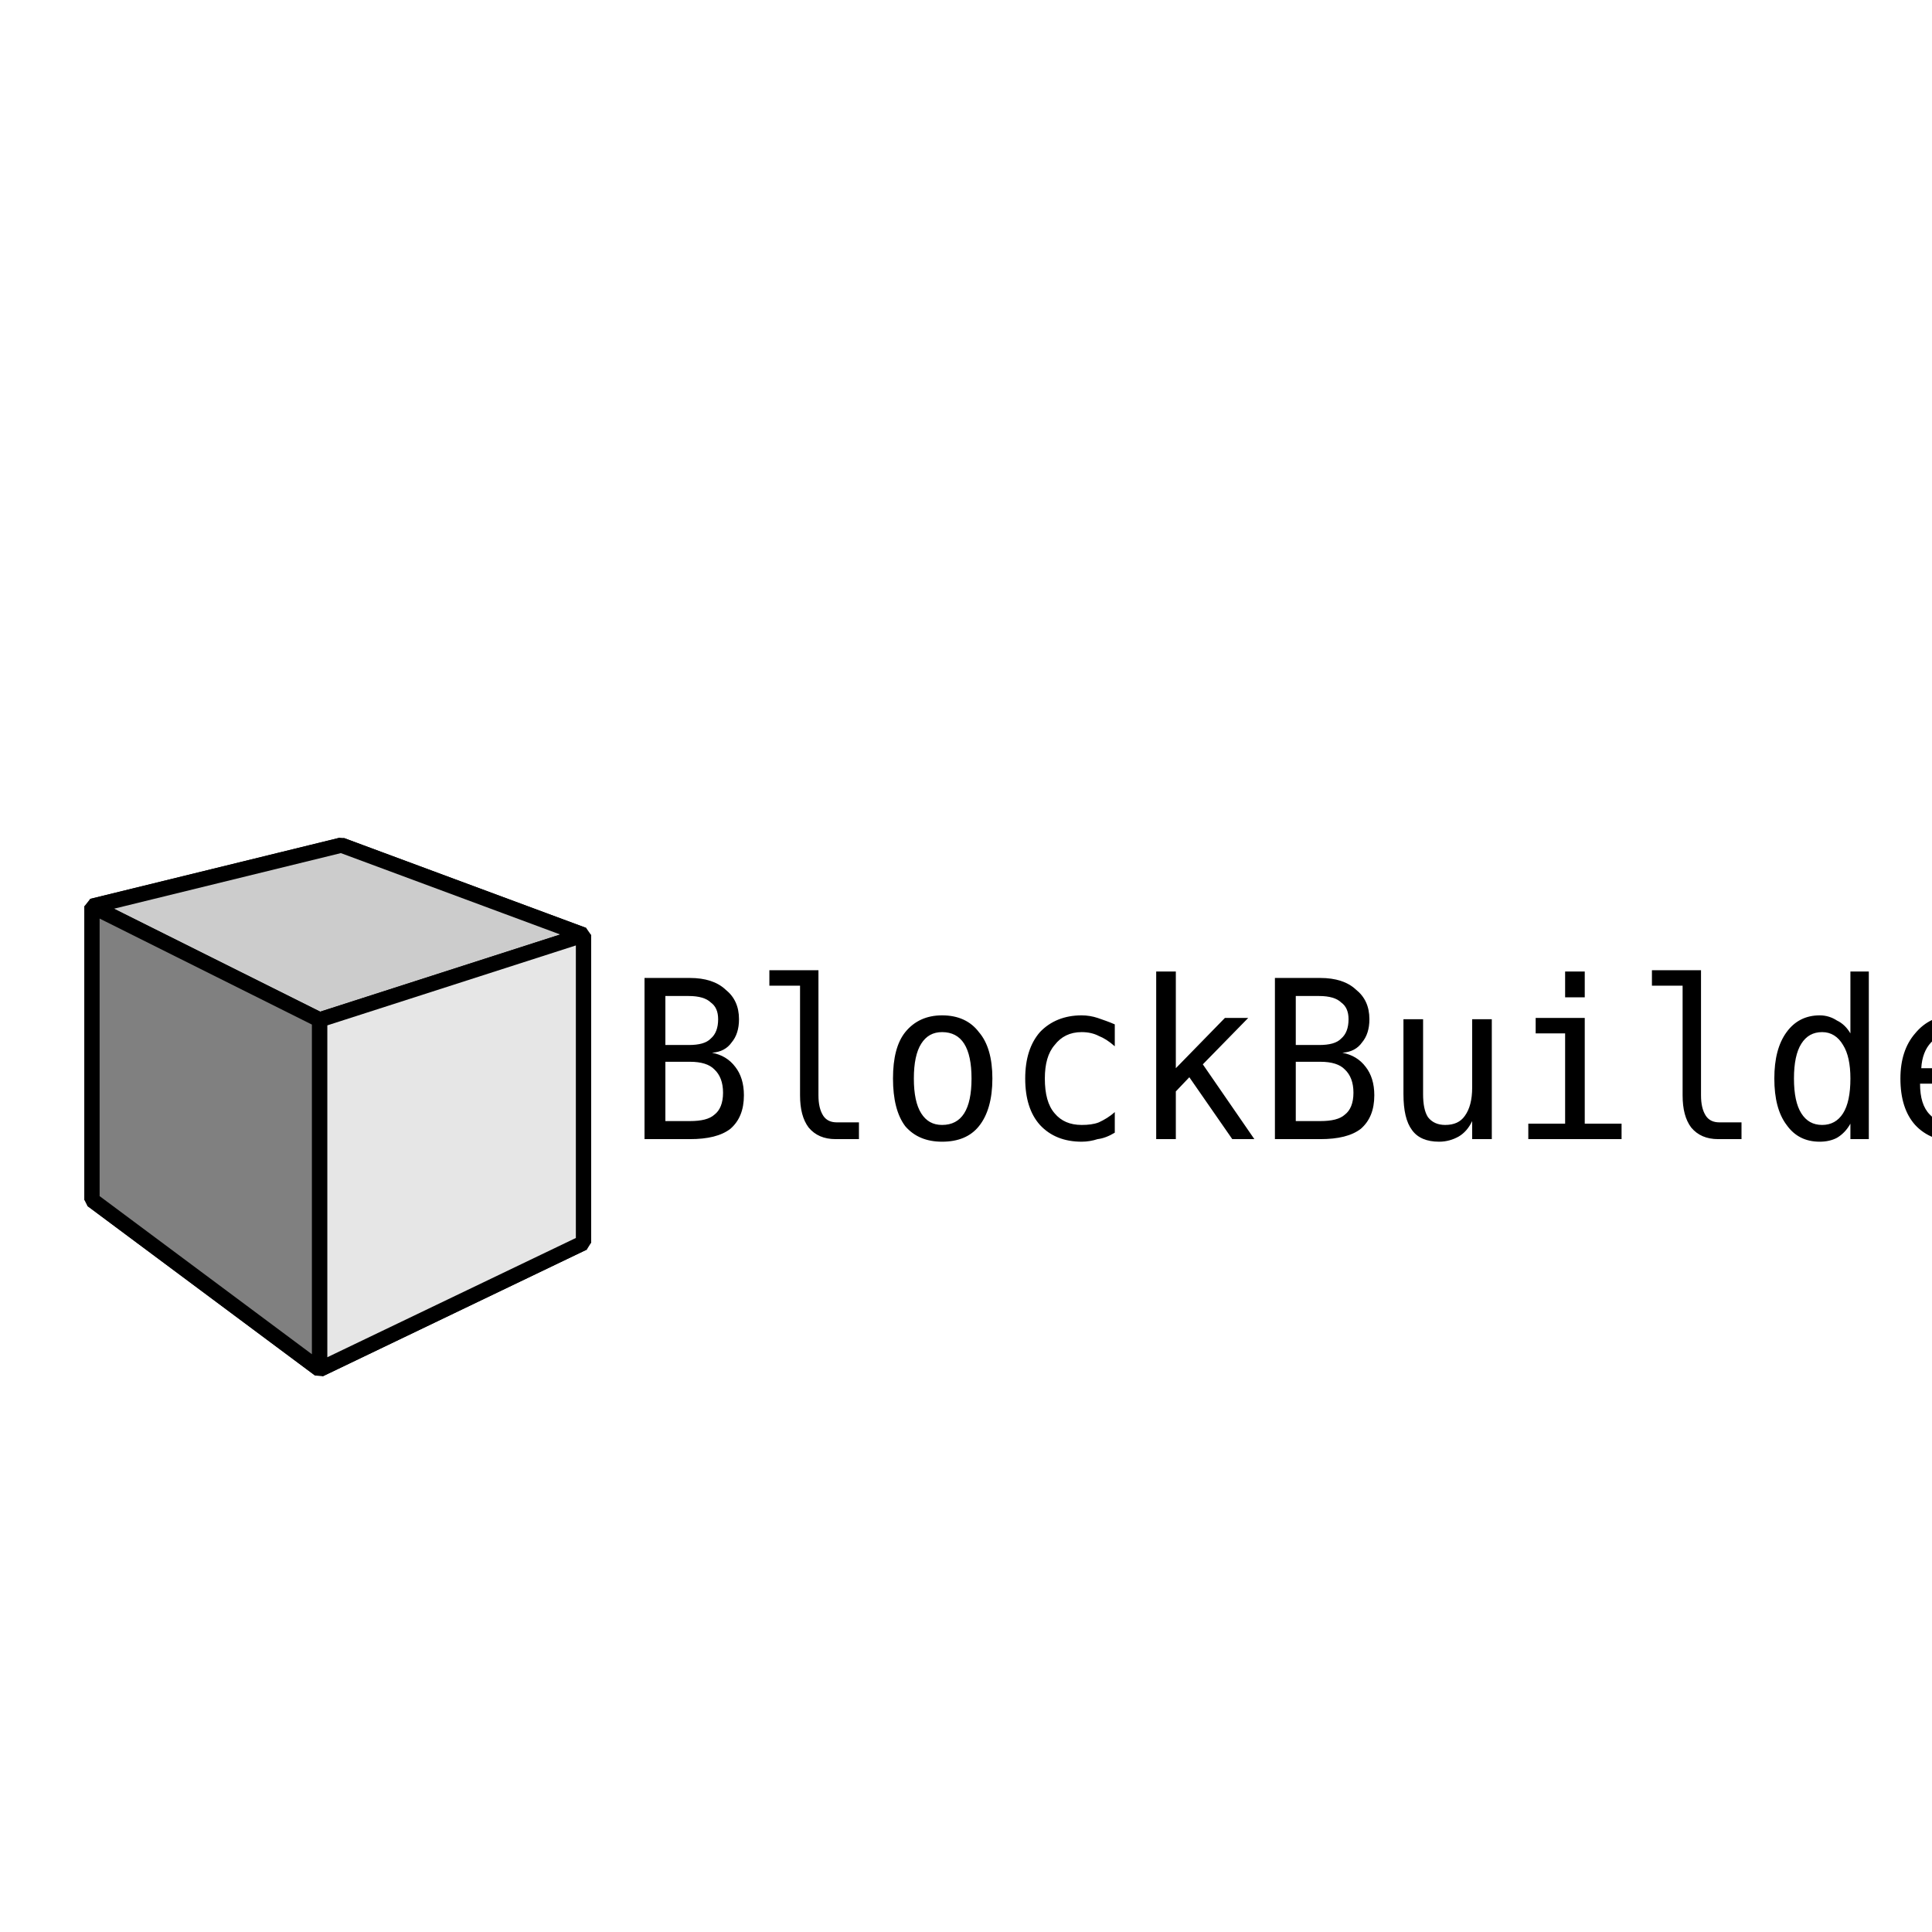
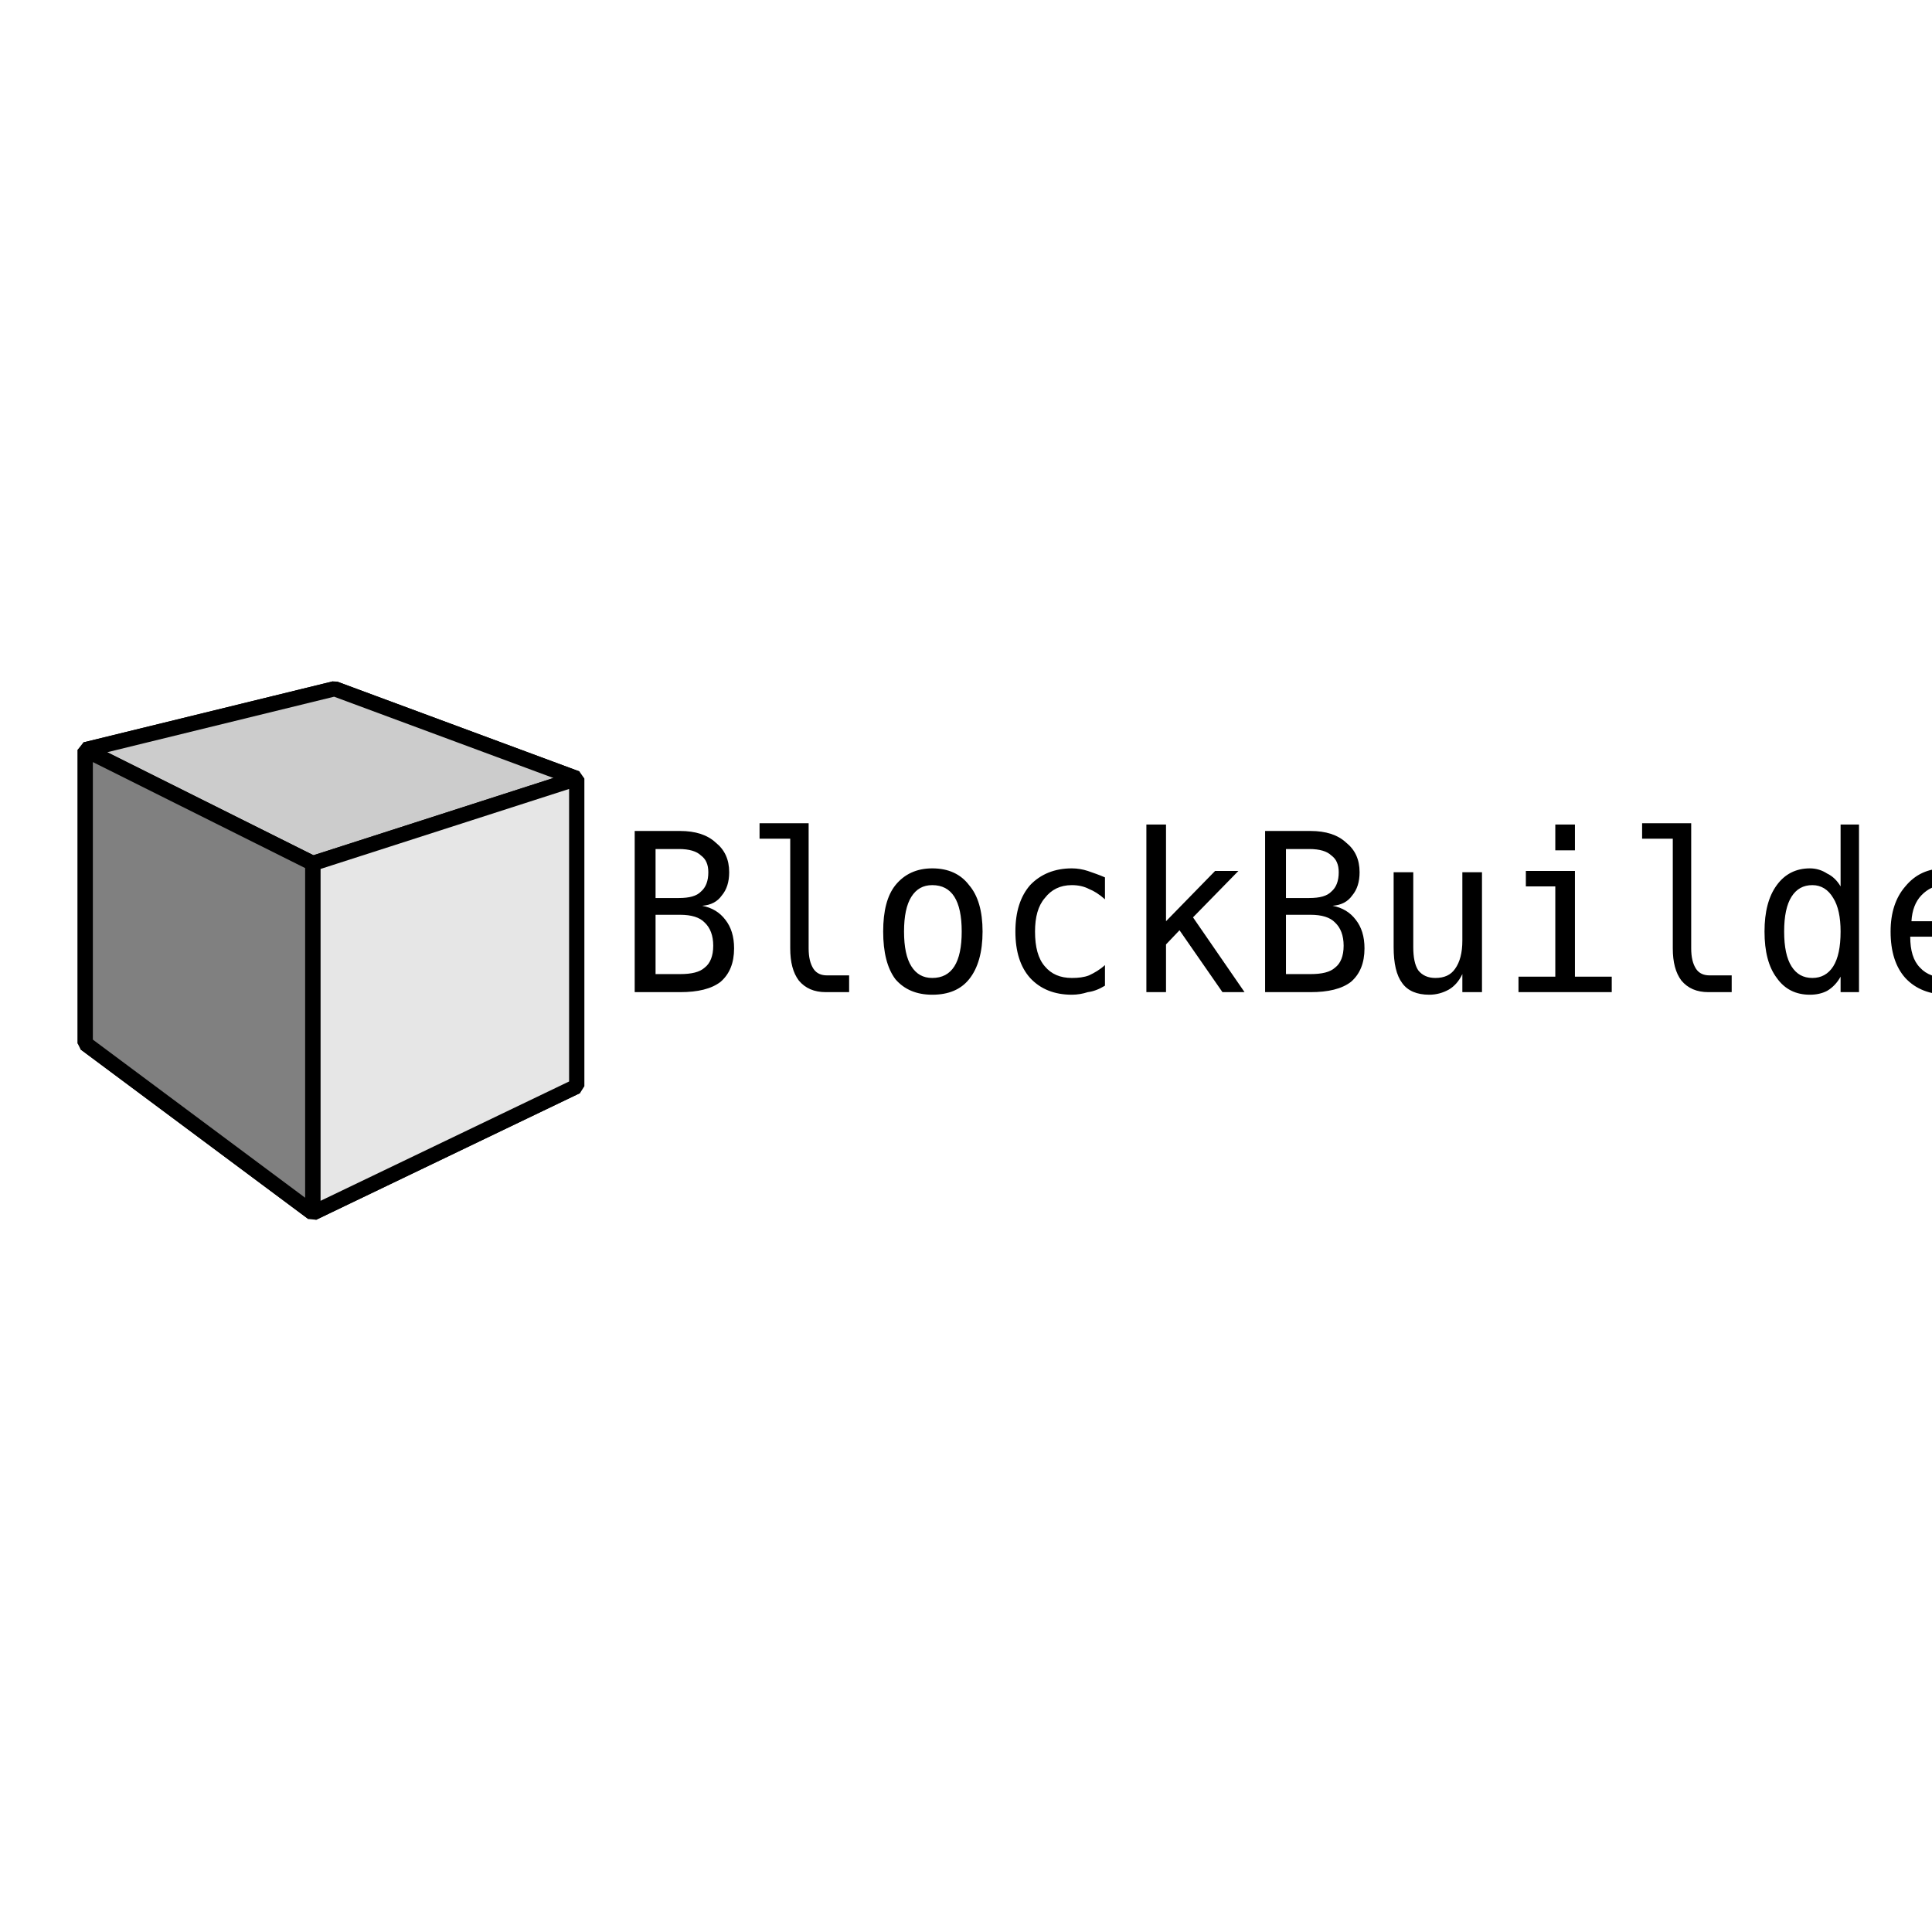
<svg xmlns="http://www.w3.org/2000/svg" viewBox="0 0 24 24" fill="black" width="48px" height="48px" version="1.1" id="svg87">
  <defs id="defs91">
    </defs>
  <path d="M0 0h24v24H0V0z" fill="none" id="path83" />
-   <g style="fill:#000000;stroke:#000000;stroke-width:0.189;stroke-linejoin:bevel;stroke-miterlimit:4;stroke-dasharray:none;stroke-opacity:1;stroke-linecap:round;paint-order:fill markers stroke;stroke-dashoffset:0" id="g245">
-     <path points="7.248,11.615 7.248,15.438 4.24,13.774 4.24,10.499 " d="M 4.24,10.499 7.248,11.615 v 3.823 L 4.24,13.774 Z" style="fill:#e9e9ff;fill-rule:evenodd;stroke:#000000;stroke-width:0.189;stroke-linejoin:bevel;stroke-miterlimit:4;stroke-dasharray:none;stroke-opacity:1;stroke-linecap:round;paint-order:fill markers stroke;stroke-dashoffset:0" id="path257" />
-     <path points="1.143,14.906 4.24,13.774 4.24,10.499 1.143,11.258 " d="m 1.143,11.258 v 3.648 l 3.097,-1.132 v -3.275 z" style="fill:#353564;fill-rule:evenodd;stroke:#000000;stroke-width:0.189;stroke-linejoin:bevel;stroke-miterlimit:4;stroke-dasharray:none;stroke-opacity:1;stroke-linecap:round;paint-order:fill markers stroke;stroke-dashoffset:0" id="path247" />
-     <path points="3.97,17.011 7.248,15.438 4.24,13.774 1.143,14.906 " d="M 1.143,14.906 3.97,17.011 7.248,15.438 4.24,13.774 Z" style="fill:#afafde;fill-rule:evenodd;stroke:#000000;stroke-width:0.189;stroke-linejoin:bevel;stroke-miterlimit:4;stroke-dasharray:none;stroke-opacity:1;stroke-linecap:round;paint-order:fill markers stroke;stroke-dashoffset:0" id="path255" />
-     <path points="3.97,12.669 7.248,11.615 4.24,10.499 1.143,11.258 " d="M 1.143,11.258 3.97,12.669 7.248,11.615 4.24,10.499 Z" style="fill:#cccccc;fill-rule:evenodd;stroke:#000000;stroke-width:0.189;stroke-linejoin:bevel;stroke-miterlimit:4;stroke-dasharray:none;stroke-opacity:1;stroke-linecap:round;paint-order:fill markers stroke;stroke-dashoffset:0" id="path249" />
-     <path points="3.97,17.011 7.248,15.438 7.248,11.615 3.97,12.669 " d="m 3.97,12.669 v 4.342 L 7.248,15.438 V 11.615 Z" style="fill:#e6e6e6;fill-rule:evenodd;stroke:#000000;stroke-width:0.189;stroke-linejoin:bevel;stroke-miterlimit:4;stroke-dasharray:none;stroke-opacity:1;stroke-linecap:round;paint-order:fill markers stroke;stroke-dashoffset:0" id="path253" />
-     <path points="3.97,12.669 3.97,17.011 1.143,14.906 1.143,11.258 " d="m 1.143,11.258 2.826,1.411 v 4.342 L 1.143,14.906 Z" style="fill:#808080;fill-rule:evenodd;stroke:#000000;stroke-width:0.189;stroke-linejoin:bevel;stroke-miterlimit:4;stroke-dasharray:none;stroke-opacity:1;stroke-linecap:round;paint-order:fill markers stroke;stroke-dashoffset:0" id="path251" />
+   <g style="fill:#000000;stroke:#000000;stroke-width:0.189;stroke-linecap:round;stroke-linejoin:bevel;stroke-miterlimit:4;stroke-dasharray:none;stroke-dashoffset:0;stroke-opacity:1;paint-order:fill markers stroke" id="g245">
+     <path points="7.164,9.671 7.164,13.494 4.156,11.83 4.156,8.556 " d="M 4.156,8.556 7.164,9.671 V 13.494 L 4.156,11.83 Z" style="fill:#e9e9ff;fill-rule:evenodd;stroke:#000000;stroke-width:0.189;stroke-linecap:round;stroke-linejoin:bevel;stroke-miterlimit:4;stroke-dasharray:none;stroke-dashoffset:0;stroke-opacity:1;paint-order:fill markers stroke" id="path257" />
+     <path points="1.059,12.962 4.156,11.83 4.156,8.556 1.059,9.314 " d="M 1.059,9.314 V 12.962 L 4.156,11.83 V 8.556 Z" style="fill:#353564;fill-rule:evenodd;stroke:#000000;stroke-width:0.189;stroke-linecap:round;stroke-linejoin:bevel;stroke-miterlimit:4;stroke-dasharray:none;stroke-dashoffset:0;stroke-opacity:1;paint-order:fill markers stroke" id="path247" />
+     <path points="3.886,15.067 7.164,13.494 4.156,11.83 1.059,12.962 " d="M 1.059,12.962 3.886,15.067 7.164,13.494 4.156,11.83 Z" style="fill:#afafde;fill-rule:evenodd;stroke:#000000;stroke-width:0.189;stroke-linecap:round;stroke-linejoin:bevel;stroke-miterlimit:4;stroke-dasharray:none;stroke-dashoffset:0;stroke-opacity:1;paint-order:fill markers stroke" id="path255" />
+     <path points="3.886,10.726 7.164,9.671 4.156,8.556 1.059,9.314 " d="M 1.059,9.314 3.886,10.726 7.164,9.671 4.156,8.556 Z" style="fill:#cccccc;fill-rule:evenodd;stroke:#000000;stroke-width:0.189;stroke-linecap:round;stroke-linejoin:bevel;stroke-miterlimit:4;stroke-dasharray:none;stroke-dashoffset:0;stroke-opacity:1;paint-order:fill markers stroke" id="path249" />
+     <path points="3.886,15.067 7.164,13.494 7.164,9.671 3.886,10.726 " d="m 3.886,10.726 v 4.342 L 7.164,13.494 V 9.671 Z" style="fill:#e6e6e6;fill-rule:evenodd;stroke:#000000;stroke-width:0.189;stroke-linecap:round;stroke-linejoin:bevel;stroke-miterlimit:4;stroke-dasharray:none;stroke-dashoffset:0;stroke-opacity:1;paint-order:fill markers stroke" id="path253" />
+     <path points="3.886,10.726 3.886,15.067 1.059,12.962 1.059,9.314 " d="m 1.059,9.314 2.826,1.411 v 4.342 L 1.059,12.962 Z" style="fill:#808080;fill-rule:evenodd;stroke:#000000;stroke-width:0.189;stroke-linecap:round;stroke-linejoin:bevel;stroke-miterlimit:4;stroke-dasharray:none;stroke-dashoffset:0;stroke-opacity:1;paint-order:fill markers stroke" id="path251" />
  </g>
-   <text transform="scale(0.9755527,1.02506)" id="text879" y="13.803" x="7.99" style="font-style:normal;font-variant:normal;font-weight:normal;font-stretch:normal;font-size:2.667px;line-height:1.25;font-family:Inconsolata;-inkscape-font-specification:'Inconsolata, Normal';font-variant-ligatures:normal;font-variant-caps:normal;font-variant-numeric:normal;font-variant-east-asian:normal;letter-spacing:0px;word-spacing:0px;fill:#000000;fill-opacity:1;stroke:none;stroke-width:0.056" xml:space="preserve">
-     <tspan style="font-style:normal;font-variant:normal;font-weight:normal;font-stretch:normal;font-size:2.667px;font-family:Inconsolata;-inkscape-font-specification:'Inconsolata, Normal';font-variant-ligatures:normal;font-variant-caps:normal;font-variant-numeric:normal;font-variant-east-asian:normal;stroke-width:0.056" y="13.803" x="7.99" id="tspan877">BlockBuilder</tspan>
+   <text transform="scale(0.9755527,1.02506)" id="text879" y="12.021" x="7.864" style="font-style:normal;font-variant:normal;font-weight:normal;font-stretch:normal;font-size:2.667px;line-height:1.25;font-family:Inconsolata;-inkscape-font-specification:'Inconsolata, Normal';font-variant-ligatures:normal;font-variant-caps:normal;font-variant-numeric:normal;font-variant-east-asian:normal;letter-spacing:0px;word-spacing:0px;fill:#000000;fill-opacity:1;stroke:none;stroke-width:0.056" xml:space="preserve">
+     <tspan style="font-style:normal;font-variant:normal;font-weight:normal;font-stretch:normal;font-size:2.667px;font-family:Inconsolata;-inkscape-font-specification:'Inconsolata, Normal';font-variant-ligatures:normal;font-variant-caps:normal;font-variant-numeric:normal;font-variant-east-asian:normal;stroke-width:0.056" y="12.021" x="7.864" id="tspan877">BlockBuilder</tspan>
  </text>
</svg>
